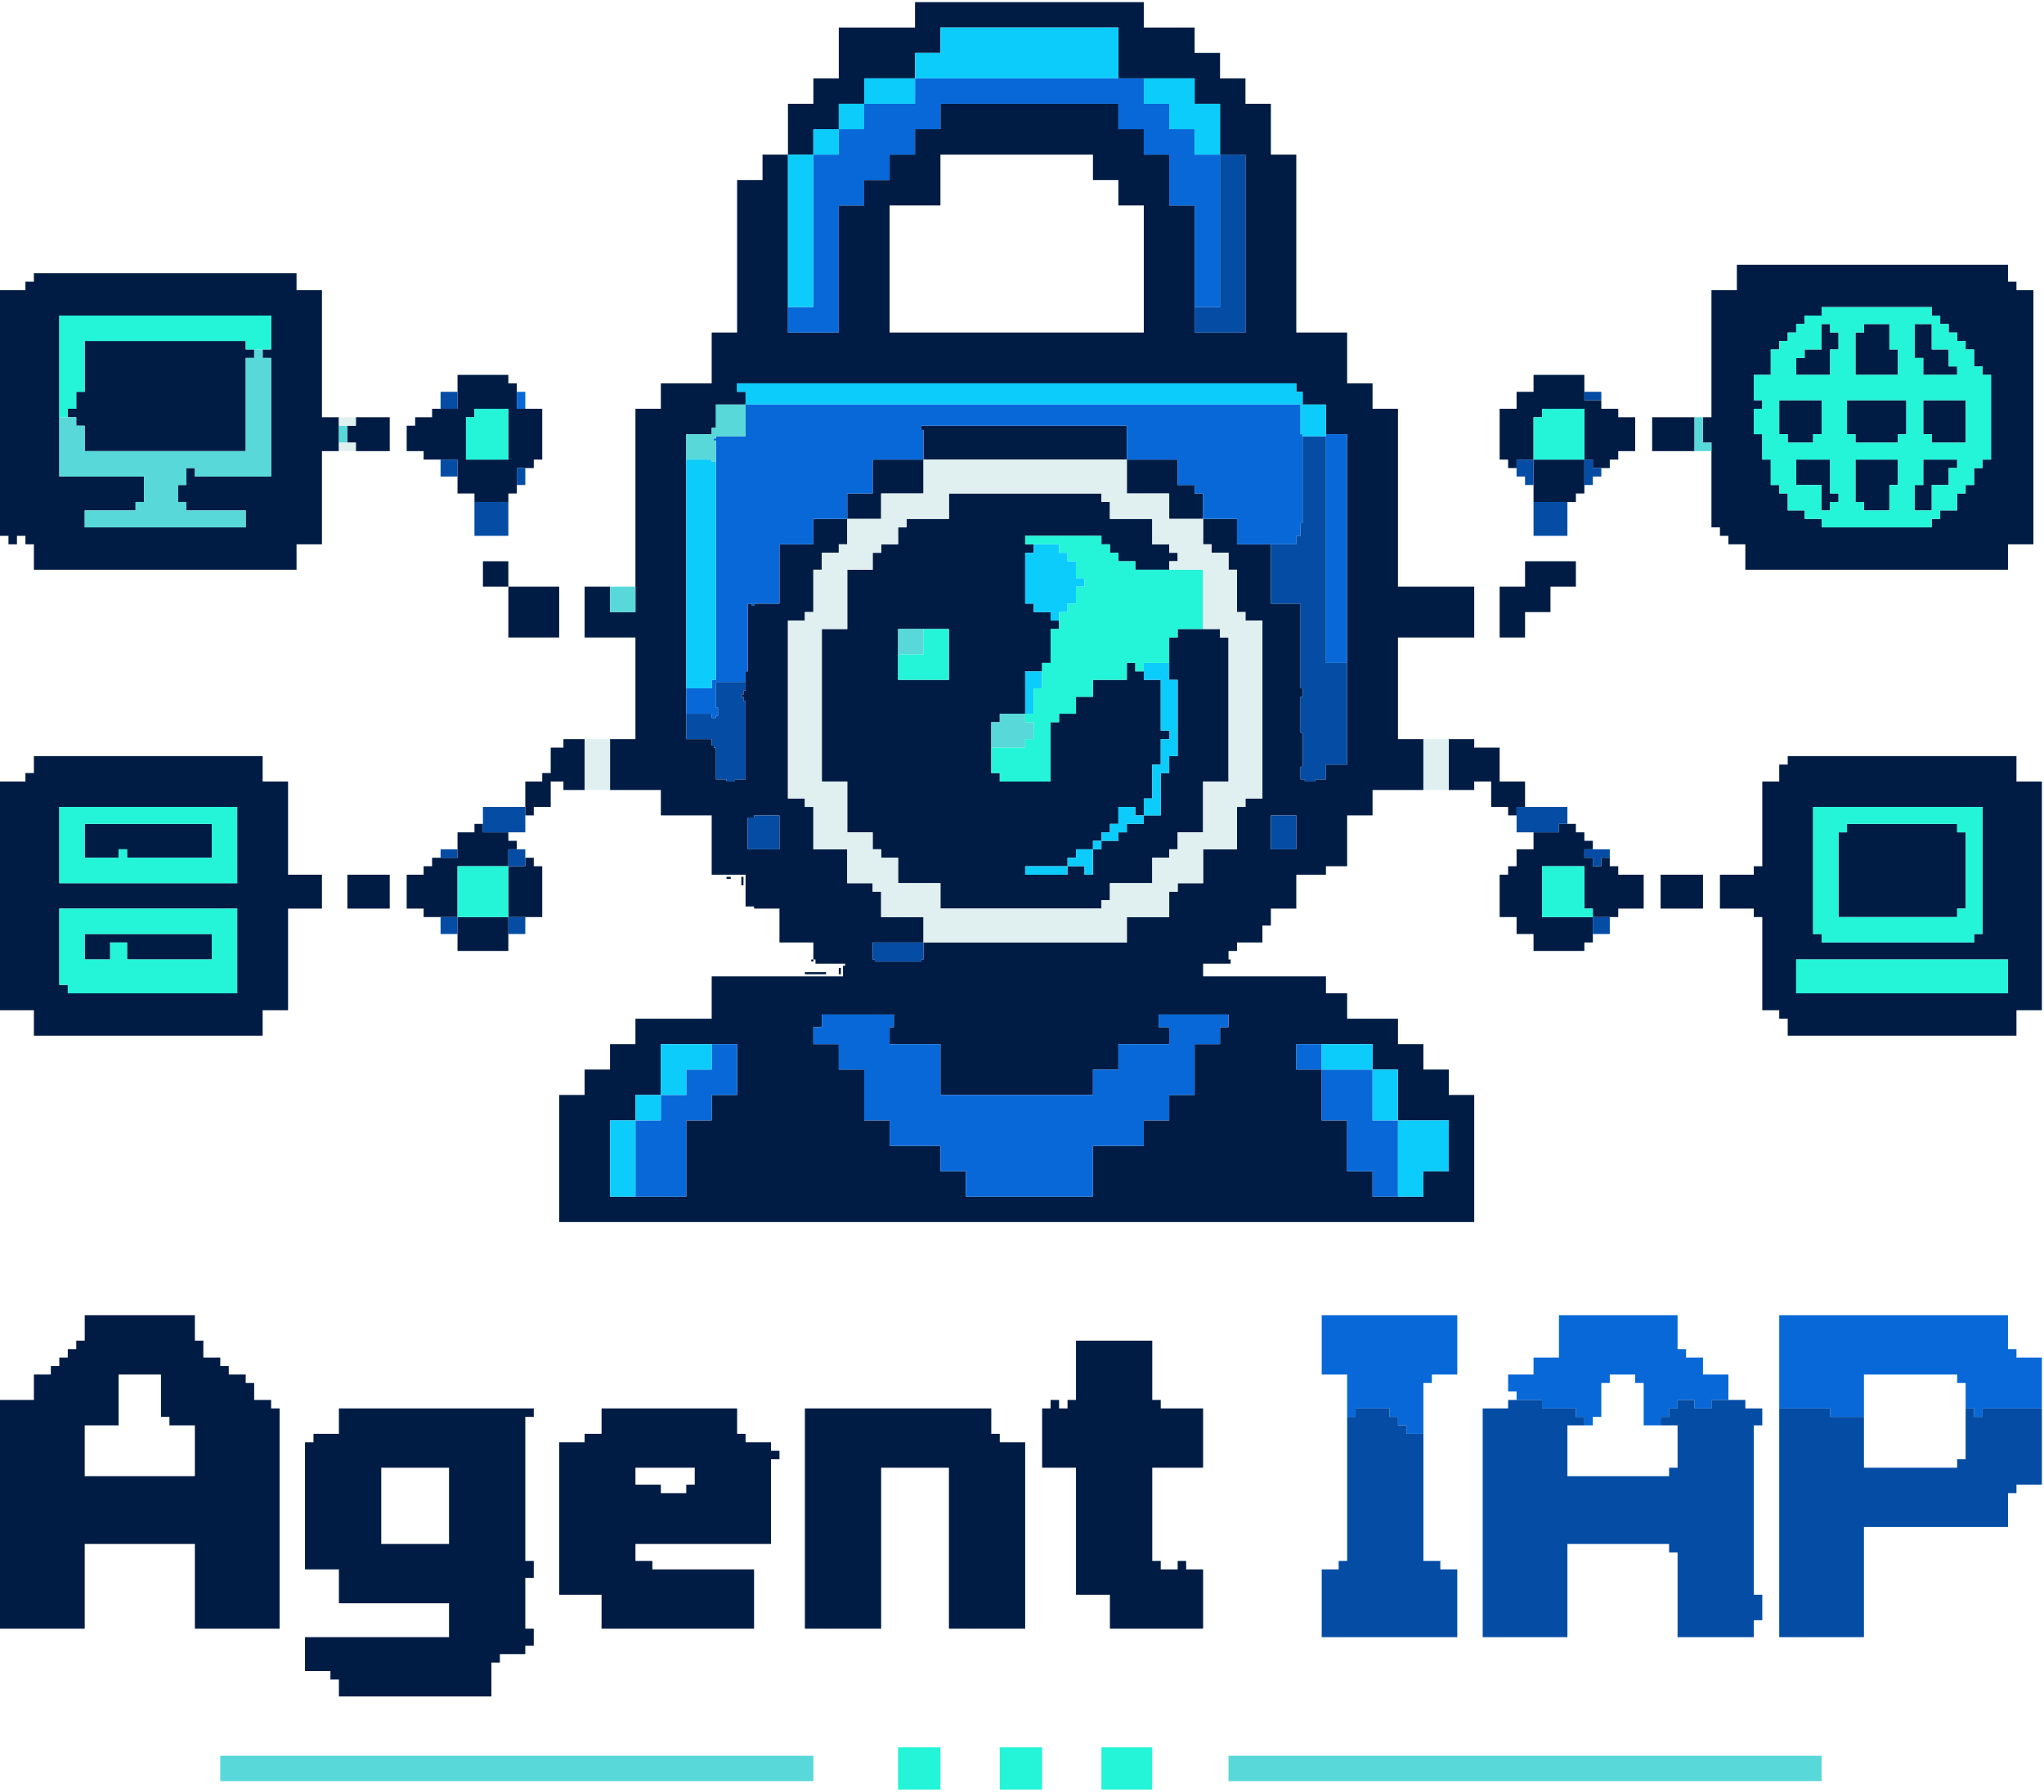
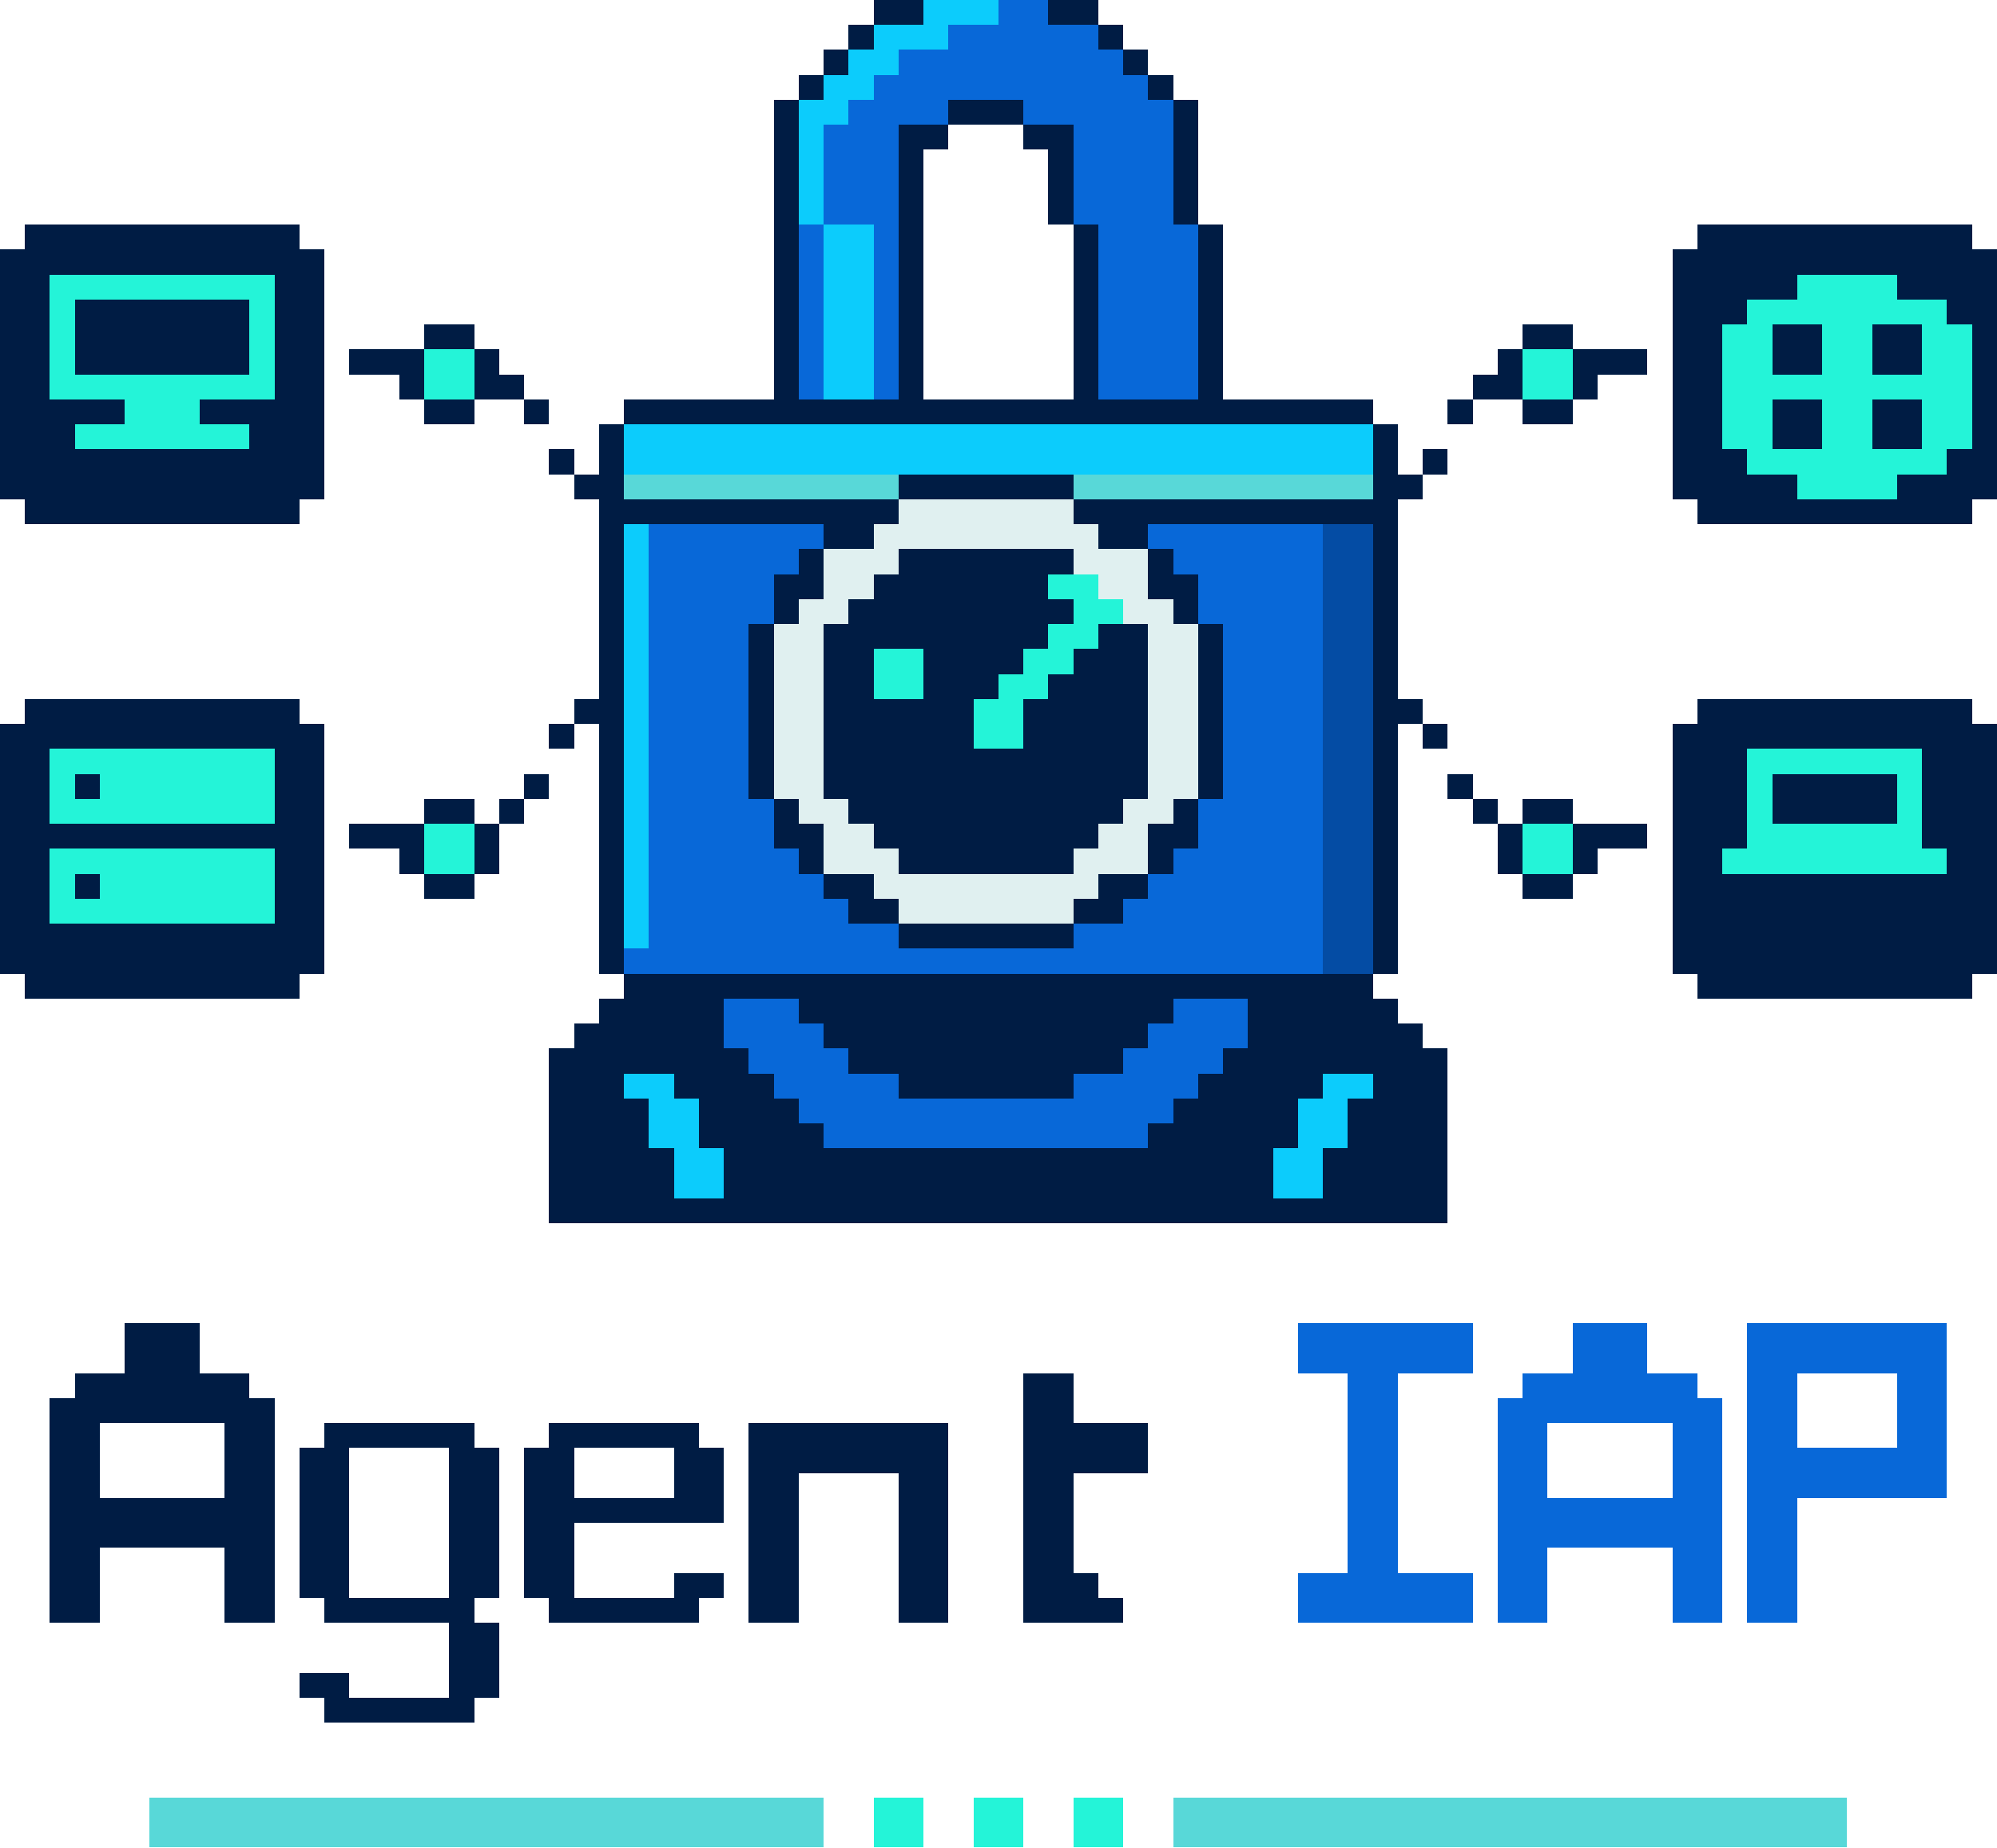
- <svg xmlns="http://www.w3.org/2000/svg" viewBox="144 215 965 846" width="965" height="846">
-   <path fill="#001c44" fill-rule="evenodd" d="M1048,368 L1048,384 L1052,384 L1052,392 L1068,392 L1068,388 L1064,388 L1064,380 L1056,380 L1056,368 L1048,368 Z M1024,368 L1024,372 L1020,372 L1020,392 L1040,392 L1040,380 L1036,380 L1036,368 L1024,368 Z M1004,368 L1004,380 L996,380 L996,384 L992,384 L992,392 L1008,392 L1008,380 L1012,380 L1012,372 L1008,372 L1008,368 L1004,368 Z M984,404 L984,420 L988,420 L988,424 L1000,424 L1000,420 L1004,420 L1004,404 L984,404 Z M1016,404 L1016,420 L1020,420 L1020,424 L1040,424 L1040,420 L1044,420 L1044,404 L1016,404 Z M1052,404 L1052,420 L1056,420 L1056,424 L1072,424 L1072,404 L1052,404 Z M184,376 L184,400 L180,400 L180,408 L176,408 L176,412 L180,412 L180,416 L184,416 L184,428 L260,428 L260,384 L264,384 L264,380 L260,380 L260,376 L184,376 Z M924,412 L924,428 L944,428 L944,412 L924,412 Z M312,412 L312,416 L308,416 L308,424 L312,424 L312,428 L328,428 L328,412 L312,412 Z M868,392 L868,400 L860,400 L860,408 L852,408 L852,432 L856,432 L856,436 L860,436 L860,432 L868,432 L868,452 L888,452 L888,448 L892,448 L892,432 L896,432 L896,436 L904,436 L904,432 L908,432 L908,428 L916,428 L916,412 L908,412 L908,408 L900,408 L900,404 L892,404 L892,392 L868,392 Z M872,408 L892,408 L892,432 L868,432 L868,412 L872,412 L872,408 Z M360,392 L360,408 L348,408 L348,412 L340,412 L340,416 L336,416 L336,428 L344,428 L344,432 L360,432 L360,448 L368,448 L368,452 L384,452 L384,448 L388,448 L388,436 L396,436 L396,432 L400,432 L400,408 L388,408 L388,396 L384,396 L384,392 L360,392 Z M368,408 L384,408 L384,432 L364,432 L364,412 L368,412 L368,408 Z M992,432 L992,444 L1004,444 L1004,456 L1008,456 L1008,452 L1012,452 L1012,448 L1008,448 L1008,432 L992,432 Z M1020,432 L1020,452 L1024,452 L1024,456 L1036,456 L1036,444 L1040,444 L1040,432 L1020,432 Z M1052,432 L1052,444 L1048,444 L1048,456 L1056,456 L1056,444 L1064,444 L1064,436 L1068,436 L1068,432 L1052,432 Z M160,344 L160,348 L156,348 L156,352 L144,352 L144,468 L148,468 L148,472 L152,472 L152,468 L156,468 L156,472 L160,472 L160,484 L284,484 L284,472 L296,472 L296,428 L304,428 L304,412 L296,412 L296,352 L284,352 L284,344 L160,344 Z M172,364 L272,364 L272,380 L268,380 L268,384 L272,384 L272,440 L236,440 L236,436 L232,436 L232,444 L228,444 L228,452 L232,452 L232,456 L260,456 L260,464 L184,464 L184,456 L208,456 L208,452 L212,452 L212,440 L172,440 L172,364 Z M964,340 L964,352 L952,352 L952,412 L948,412 L948,424 L952,424 L952,464 L956,464 L956,468 L960,468 L960,472 L968,472 L968,484 L1092,484 L1092,472 L1104,472 L1104,352 L1096,352 L1096,348 L1092,348 L1092,340 L964,340 Z M1004,360 L1056,360 L1056,364 L1060,364 L1060,368 L1064,368 L1064,372 L1068,372 L1068,376 L1072,376 L1072,380 L1076,380 L1076,388 L1080,388 L1080,392 L1084,392 L1084,432 L1080,432 L1080,436 L1076,436 L1076,444 L1072,444 L1072,448 L1068,448 L1068,456 L1060,456 L1060,460 L1056,460 L1056,464 L1004,464 L1004,460 L996,460 L996,456 L988,456 L988,448 L984,448 L984,444 L980,444 L980,432 L976,432 L976,420 L972,420 L972,408 L976,408 L976,404 L972,404 L972,392 L980,392 L980,380 L984,380 L984,376 L988,376 L988,372 L992,372 L992,368 L996,368 L996,364 L1004,364 L1004,360 Z M372,480 L372,492 L384,492 L384,516 L408,516 L408,492 L384,492 L384,480 L372,480 Z M864,480 L864,492 L852,492 L852,516 L864,516 L864,504 L876,504 L876,492 L888,492 L888,480 L864,480 Z M828,564 L828,588 L840,588 L840,584 L848,584 L848,596 L856,596 L856,600 L860,600 L860,596 L864,596 L864,584 L852,584 L852,568 L840,568 L840,564 L828,564 Z M410,564 L410,568 L404,568 L404,580 L400,580 L400,584 L392,584 L392,600 L396,600 L396,596 L404,596 L404,584 L410,584 L410,588 L420,588 L420,564 L410,564 Z M184,604 L184,620 L200,620 L200,616 L204,616 L204,620 L244,620 L244,604 L184,604 Z M487,629 L487,630 L489,630 L489,629 L487,629 Z M494,629 L494,633 L495,633 L495,629 L494,629 Z M592,448 L592,460 L572,460 L572,464 L568,464 L568,472 L560,472 L560,476 L556,476 L556,484 L544,484 L544,512 L532,512 L532,584 L544,584 L544,608 L556,608 L556,616 L560,616 L560,620 L568,620 L568,632 L588,632 L588,644 L664,644 L664,640 L668,640 L668,632 L688,632 L688,620 L696,620 L696,616 L700,616 L700,608 L712,608 L712,584 L724,584 L724,516 L720,516 L720,512 L700,512 L700,516 L696,516 L696,536 L700,536 L700,572 L696,572 L696,580 L692,580 L692,600 L684,600 L684,592 L688,592 L688,576 L692,576 L692,564 L696,564 L696,560 L692,560 L692,536 L684,536 L684,532 L680,532 L680,528 L676,528 L676,536 L660,536 L660,544 L652,544 L652,552 L644,552 L644,556 L640,556 L640,584 L616,584 L616,580 L612,580 L612,556 L616,556 L616,552 L628,552 L628,532 L636,532 L636,528 L640,528 L640,512 L644,512 L644,508 L640,508 L640,504 L632,504 L632,500 L628,500 L628,476 L632,476 L632,472 L628,472 L628,468 L664,468 L664,472 L668,472 L668,476 L672,476 L672,480 L680,480 L680,484 L696,484 L696,480 L700,480 L700,476 L696,476 L696,472 L688,472 L688,460 L668,460 L668,452 L664,452 L664,448 L592,448 Z M568,512 L592,512 L592,536 L568,536 L568,512 Z M672,596 L680,596 L680,600 L684,600 L684,604 L676,604 L676,608 L672,608 L672,612 L664,612 L664,608 L668,608 L668,604 L672,604 L672,596 Z M660,612 L664,612 L664,616 L660,616 L660,612 Z M652,616 L660,616 L660,628 L656,628 L656,624 L648,624 L648,620 L652,620 L652,616 Z M628,624 L648,624 L648,628 L628,628 L628,624 Z M308,628 L308,644 L328,644 L328,628 L308,628 Z M928,628 L928,644 L948,644 L948,628 L928,628 Z M1016,604 L1016,608 L1012,608 L1012,648 L1068,648 L1068,644 L1072,644 L1072,608 L1068,608 L1068,604 L1016,604 Z M368,604 L368,608 L360,608 L360,620 L348,620 L348,624 L344,624 L344,628 L336,628 L336,644 L344,644 L344,648 L360,648 L360,664 L384,664 L384,648 L400,648 L400,624 L396,624 L396,620 L392,620 L392,624 L384,624 L384,616 L388,616 L388,612 L384,612 L384,608 L372,608 L372,604 L368,604 Z M360,624 L384,624 L384,648 L360,648 L360,624 Z M880,604 L880,608 L868,608 L868,616 L860,616 L860,624 L856,624 L856,628 L852,628 L852,648 L860,648 L860,656 L868,656 L868,664 L892,664 L892,660 L896,660 L896,648 L908,648 L908,644 L920,644 L920,628 L908,628 L908,624 L904,624 L904,620 L900,620 L900,624 L896,624 L896,620 L892,620 L892,616 L896,616 L896,612 L892,612 L892,608 L888,608 L888,604 L880,604 Z M872,624 L892,624 L892,644 L896,644 L896,648 L872,648 L872,624 Z M184,656 L184,668 L196,668 L196,660 L204,660 L204,668 L244,668 L244,656 L184,656 Z M540,672 L540,675 L541,675 L541,672 L540,672 Z M524,674 L524,675 L534,675 L534,674 L524,674 Z M160,572 L160,580 L156,580 L156,584 L144,584 L144,692 L160,692 L160,704 L268,704 L268,692 L280,692 L280,644 L296,644 L296,628 L280,628 L280,584 L268,584 L268,572 L160,572 Z M172,596 L256,596 L256,632 L172,632 L172,596 Z M172,644 L256,644 L256,684 L176,684 L176,680 L172,680 L172,644 Z M988,572 L988,576 L984,576 L984,584 L976,584 L976,624 L972,624 L972,628 L956,628 L956,644 L972,644 L972,648 L976,648 L976,692 L984,692 L984,696 L988,696 L988,704 L1096,704 L1096,692 L1108,692 L1108,584 L1096,584 L1096,572 L988,572 Z M1000,596 L1080,596 L1080,656 L1076,656 L1076,660 L1004,660 L1004,656 L1000,656 L1000,596 Z M992,668 L1092,668 L1092,684 L992,684 L992,668 Z M576,216 L576,228 L540,228 L540,252 L528,252 L528,264 L516,264 L516,288 L504,288 L504,300 L492,300 L492,372 L480,372 L480,396 L456,396 L456,408 L444,408 L444,504 L432,504 L432,492 L420,492 L420,516 L444,516 L444,564 L432,564 L432,588 L456,588 L456,600 L480,600 L480,628 L496,628 L496,643 L500,643 L500,644 L512,644 L512,660 L528,660 L528,668 L527,668 L527,669 L528,669 L528,668 L529,668 L529,670 L543,670 L543,671 L542,671 L542,676 L480,676 L480,696 L444,696 L444,708 L432,708 L432,720 L420,720 L420,732 L408,732 L408,792 L840,792 L840,732 L828,732 L828,720 L816,720 L816,708 L804,708 L804,696 L780,696 L780,684 L770,684 L770,676 L712,676 L712,670 L725,670 L725,668 L724,668 L724,664 L728,664 L728,660 L740,660 L740,652 L744,652 L744,644 L756,644 L756,628 L770,628 L770,624 L780,624 L780,600 L792,600 L792,588 L816,588 L816,564 L804,564 L804,516 L840,516 L840,492 L804,492 L804,408 L792,408 L792,396 L780,396 L780,372 L756,372 L756,288 L744,288 L744,264 L732,264 L732,252 L720,252 L720,240 L708,240 L708,228 L684,228 L684,216 L576,216 Z M588,228 L672,228 L672,252 L708,252 L708,264 L720,264 L720,288 L732,288 L732,372 L708,372 L708,312 L696,312 L696,288 L684,288 L684,276 L672,276 L672,264 L588,264 L588,276 L576,276 L576,288 L564,288 L564,300 L552,300 L552,312 L540,312 L540,372 L516,372 L516,288 L528,288 L528,276 L540,276 L540,264 L552,264 L552,252 L576,252 L576,240 L588,240 L588,228 Z M588,288 L660,288 L660,300 L672,300 L672,312 L684,312 L684,372 L564,372 L564,312 L588,312 L588,288 Z M492,396 L756,396 L756,400 L759,400 L759,406 L770,406 L770,420 L780,420 L780,576 L770,576 L770,583 L765,583 L765,584 L760,584 L760,583 L758,583 L758,577 L759,577 L759,561 L758,561 L758,544 L759,544 L759,540 L758,540 L758,500 L744,500 L744,472 L728,472 L728,460 L712,460 L712,448 L708,448 L708,444 L700,444 L700,432 L676,432 L676,416 L579,416 L579,418 L580,418 L580,432 L556,432 L556,448 L544,448 L544,460 L528,460 L528,472 L512,472 L512,500 L500,500 L500,501 L499,501 L499,500 L497,500 L497,532 L496,532 L496,541 L495,541 L495,543 L494,543 L494,544 L495,544 L495,546 L496,546 L496,583 L491,583 L491,584 L487,584 L487,583 L482,583 L482,568 L481,568 L481,567 L480,567 L480,564 L468,564 L468,420 L480,420 L480,417 L482,417 L482,406 L496,406 L496,400 L492,400 L492,396 Z M580,432 L676,432 L676,448 L696,448 L696,460 L712,460 L712,472 L716,472 L716,476 L724,476 L724,484 L728,484 L728,504 L732,504 L732,508 L740,508 L740,592 L732,592 L732,596 L728,596 L728,616 L712,616 L712,632 L700,632 L700,636 L696,636 L696,648 L676,648 L676,660 L580,660 L580,648 L560,648 L560,636 L556,636 L556,632 L544,632 L544,616 L528,616 L528,596 L524,596 L524,592 L516,592 L516,508 L524,508 L524,504 L528,504 L528,484 L532,484 L532,476 L540,476 L540,472 L544,472 L544,460 L560,460 L560,448 L580,448 L580,432 Z M500,600 L512,600 L512,616 L497,616 L497,601 L500,601 L500,600 Z M744,600 L756,600 L756,616 L744,616 L744,600 Z M556,660 L580,660 L580,668 L579,668 L579,669 L557,669 L557,668 L556,668 L556,660 Z M532,694 L566,694 L566,700 L564,700 L564,708 L588,708 L588,732 L660,732 L660,720 L672,720 L672,708 L696,708 L696,700 L691,700 L691,694 L724,694 L724,700 L720,700 L720,708 L708,708 L708,732 L696,732 L696,744 L684,744 L684,756 L660,756 L660,780 L600,780 L600,768 L588,768 L588,756 L564,756 L564,744 L552,744 L552,720 L540,720 L540,708 L528,708 L528,700 L532,700 L532,694 Z M456,708 L492,708 L492,732 L480,732 L480,744 L468,744 L468,780 L432,780 L432,744 L444,744 L444,732 L456,732 L456,708 Z M756,708 L792,708 L792,720 L804,720 L804,744 L828,744 L828,768 L816,768 L816,780 L792,780 L792,768 L780,768 L780,744 L768,744 L768,720 L756,720 L756,708 Z M184,836 L184,848 L180,848 L180,852 L176,852 L176,856 L172,856 L172,860 L168,860 L168,864 L160,864 L160,876 L144,876 L144,984 L184,984 L184,944 L236,944 L236,984 L276,984 L276,880 L272,880 L272,876 L264,876 L264,868 L260,868 L260,864 L252,864 L252,860 L248,860 L248,856 L240,856 L240,848 L236,848 L236,836 L184,836 Z M200,864 L220,864 L220,884 L224,884 L224,888 L236,888 L236,912 L184,912 L184,888 L200,888 L200,864 Z M524,880 L524,984 L560,984 L560,908 L592,908 L592,984 L628,984 L628,896 L616,896 L616,892 L612,892 L612,880 L524,880 Z M652,848 L652,876 L648,876 L648,880 L644,880 L644,876 L640,876 L640,880 L636,880 L636,908 L652,908 L652,968 L668,968 L668,984 L712,984 L712,956 L704,956 L704,952 L700,952 L700,956 L692,956 L692,952 L688,952 L688,908 L712,908 L712,880 L692,880 L692,876 L688,876 L688,848 L652,848 Z M428,880 L428,892 L420,892 L420,896 L408,896 L408,968 L428,968 L428,984 L500,984 L500,956 L452,956 L452,952 L444,952 L444,944 L508,944 L508,904 L512,904 L512,900 L508,900 L508,896 L496,896 L496,892 L492,892 L492,880 L428,880 Z M444,908 L472,908 L472,916 L468,916 L468,920 L456,920 L456,916 L444,916 L444,908 Z M304,880 L304,892 L292,892 L292,896 L288,896 L288,956 L304,956 L304,972 L356,972 L356,988 L288,988 L288,1004 L300,1004 L300,1008 L304,1008 L304,1016 L376,1016 L376,1000 L380,1000 L380,996 L392,996 L392,992 L396,992 L396,984 L392,984 L392,960 L396,960 L396,952 L392,952 L392,884 L396,884 L396,880 L304,880 Z M324,908 L356,908 L356,944 L324,944 L324,908 Z" />
-   <path fill="#0868d8" fill-rule="evenodd" d="M576,252 L576,264 L552,264 L552,276 L540,276 L540,288 L528,288 L528,360 L516,360 L516,372 L540,372 L540,312 L552,312 L552,300 L564,300 L564,288 L576,288 L576,276 L588,276 L588,264 L672,264 L672,276 L684,276 L684,288 L696,288 L696,312 L708,312 L708,360 L720,360 L720,288 L708,288 L708,276 L696,276 L696,264 L684,264 L684,252 L576,252 Z M388,400 L388,408 L392,408 L392,400 L388,400 Z M770,420 L770,528 L780,528 L780,420 L770,420 Z M496,406 L496,421 L482,421 L482,422 L481,422 L481,423 L482,423 L482,536 L480,536 L480,540 L468,540 L468,552 L480,552 L480,554 L482,554 L482,553 L483,553 L483,549 L482,549 L482,537 L496,537 L496,532 L497,532 L497,500 L499,500 L499,501 L500,501 L500,500 L512,500 L512,472 L528,472 L528,460 L544,460 L544,448 L556,448 L556,432 L580,432 L580,418 L579,418 L579,416 L676,416 L676,432 L700,432 L700,444 L708,444 L708,448 L712,448 L712,460 L728,460 L728,472 L756,472 L756,468 L758,468 L758,462 L759,462 L759,420 L758,420 L758,406 L496,406 Z M532,694 L532,700 L528,700 L528,708 L540,708 L540,720 L552,720 L552,744 L564,744 L564,756 L588,756 L588,768 L600,768 L600,780 L660,780 L660,756 L684,756 L684,744 L696,744 L696,732 L708,732 L708,708 L720,708 L720,700 L724,700 L724,694 L691,694 L691,700 L696,700 L696,708 L672,708 L672,720 L660,720 L660,732 L588,732 L588,708 L564,708 L564,700 L566,700 L566,694 L532,694 Z M756,708 L756,720 L768,720 L768,744 L780,744 L780,768 L792,768 L792,780 L804,780 L804,744 L792,744 L792,720 L768,720 L768,708 L756,708 Z M480,708 L480,720 L468,720 L468,732 L456,732 L456,744 L444,744 L444,780 L468,780 L468,744 L480,744 L480,732 L492,732 L492,708 L480,708 Z M984,836 L984,880 L1008,880 L1008,884 L1024,884 L1024,864 L1068,864 L1068,868 L1072,868 L1072,880 L1076,880 L1076,884 L1080,884 L1080,880 L1108,880 L1108,856 L1096,856 L1096,852 L1092,852 L1092,836 L984,836 Z M880,836 L880,856 L868,856 L868,864 L856,864 L856,872 L860,872 L860,876 L872,876 L872,880 L888,880 L888,884 L892,884 L892,888 L896,888 L896,884 L900,884 L900,868 L904,868 L904,864 L916,864 L916,868 L920,868 L920,888 L928,888 L928,884 L932,884 L932,880 L936,880 L936,876 L944,876 L944,880 L952,880 L952,876 L960,876 L960,864 L948,864 L948,856 L940,856 L940,852 L936,852 L936,836 L880,836 Z M768,836 L768,864 L780,864 L780,884 L784,884 L784,880 L800,880 L800,884 L804,884 L804,888 L808,888 L808,892 L816,892 L816,868 L820,868 L820,864 L832,864 L832,836 L768,836 Z" />
-   <path fill="#044ca4" fill-rule="evenodd" d="M720,288 L720,360 L708,360 L708,372 L732,372 L732,288 L720,288 Z M892,400 L892,404 L900,404 L900,400 L892,400 Z M352,400 L352,408 L360,408 L360,400 L352,400 Z M352,432 L352,440 L360,440 L360,432 L352,432 Z M860,432 L860,440 L864,440 L864,444 L868,444 L868,432 L860,432 Z M892,432 L892,444 L896,444 L896,440 L900,440 L900,436 L896,436 L896,432 L892,432 Z M388,436 L388,444 L392,444 L392,436 L388,436 Z M368,452 L368,468 L384,468 L384,452 L368,452 Z M868,452 L868,468 L884,468 L884,452 L868,452 Z M759,421 L759,462 L758,462 L758,468 L756,468 L756,472 L744,472 L744,500 L758,500 L758,540 L759,540 L759,544 L758,544 L758,561 L759,561 L759,577 L758,577 L758,583 L760,583 L760,584 L765,584 L765,583 L770,583 L770,576 L780,576 L780,528 L770,528 L770,421 L759,421 Z M482,537 L482,549 L483,549 L483,553 L482,553 L482,554 L480,554 L480,552 L468,552 L468,564 L480,564 L480,567 L481,567 L481,568 L482,568 L482,583 L487,583 L487,584 L491,584 L491,583 L496,583 L496,546 L495,546 L495,544 L494,544 L494,543 L495,543 L495,541 L496,541 L496,537 L482,537 Z M372,596 L372,608 L392,608 L392,596 L372,596 Z M860,596 L860,608 L880,608 L880,604 L884,604 L884,596 L860,596 Z M744,600 L744,616 L756,616 L756,600 L744,600 Z M500,600 L500,601 L497,601 L497,616 L512,616 L512,600 L500,600 Z M352,616 L352,620 L360,620 L360,616 L352,616 Z M384,616 L384,624 L392,624 L392,616 L384,616 Z M892,616 L892,620 L896,620 L896,624 L900,624 L900,620 L904,620 L904,616 L892,616 Z M352,648 L352,656 L360,656 L360,648 L352,648 Z M384,648 L384,656 L392,656 L392,648 L384,648 Z M896,648 L896,656 L904,656 L904,648 L896,648 Z M556,660 L556,668 L557,668 L557,669 L579,669 L579,668 L580,668 L580,660 L556,660 Z M856,876 L856,880 L844,880 L844,988 L884,988 L884,944 L932,944 L932,948 L936,948 L936,988 L972,988 L972,980 L976,980 L976,968 L972,968 L972,888 L976,888 L976,880 L968,880 L968,876 L952,876 L952,880 L944,880 L944,876 L936,876 L936,880 L932,880 L932,884 L928,884 L928,888 L936,888 L936,908 L932,908 L932,912 L884,912 L884,888 L892,888 L892,884 L888,884 L888,880 L872,880 L872,876 L856,876 Z M984,880 L984,988 L1024,988 L1024,936 L1092,936 L1092,920 L1096,920 L1096,916 L1108,916 L1108,880 L1080,880 L1080,884 L1076,884 L1076,880 L1072,880 L1072,904 L1068,904 L1068,908 L1024,908 L1024,884 L1008,884 L1008,880 L984,880 Z M784,880 L784,884 L780,884 L780,952 L776,952 L776,956 L768,956 L768,988 L832,988 L832,956 L824,956 L824,952 L816,952 L816,892 L808,892 L808,888 L804,888 L804,884 L800,884 L800,880 L784,880 Z" />
-   <path fill="#58d8d8" fill-rule="evenodd" d="M304,416 L304,424 L308,424 L308,416 L304,416 Z M944,412 L944,428 L952,428 L952,424 L948,424 L948,412 L944,412 Z M482,406 L482,417 L480,417 L480,420 L468,420 L468,432 L480,432 L480,433 L482,433 L482,423 L481,423 L481,422 L482,422 L482,421 L496,421 L496,406 L482,406 Z M264,380 L264,384 L260,384 L260,428 L184,428 L184,416 L180,416 L180,412 L172,412 L172,440 L212,440 L212,452 L208,452 L208,456 L184,456 L184,464 L260,464 L260,456 L232,456 L232,452 L228,452 L228,444 L232,444 L232,436 L236,436 L236,440 L272,440 L272,384 L268,384 L268,380 L264,380 Z M432,492 L432,504 L444,504 L444,492 L432,492 Z M568,512 L568,524 L580,524 L580,512 L568,512 Z M616,552 L616,556 L612,556 L612,568 L628,568 L628,564 L632,564 L632,556 L628,556 L628,552 L616,552 Z M248,1044 L248,1056 L528,1056 L528,1044 L248,1044 Z M724,1044 L724,1056 L1004,1056 L1004,1044 L724,1044 Z" />
-   <path fill="#0cccfc" fill-rule="evenodd" d="M684,252 L684,264 L696,264 L696,276 L708,276 L708,288 L720,288 L720,264 L708,264 L708,252 L684,252 Z M588,228 L588,240 L576,240 L576,252 L552,252 L552,264 L540,264 L540,276 L528,276 L528,288 L516,288 L516,360 L528,360 L528,288 L540,288 L540,276 L552,276 L552,264 L576,264 L576,252 L672,252 L672,228 L588,228 Z M492,396 L492,400 L496,400 L496,406 L758,406 L758,420 L759,420 L759,421 L770,421 L770,406 L759,406 L759,400 L756,400 L756,396 L492,396 Z M632,472 L632,476 L628,476 L628,500 L632,500 L632,504 L640,504 L640,508 L644,508 L644,504 L648,504 L648,500 L652,500 L652,492 L656,492 L656,488 L652,488 L652,480 L648,480 L648,476 L644,476 L644,472 L632,472 Z M468,432 L468,540 L480,540 L480,536 L482,536 L482,433 L480,433 L480,432 L468,432 Z M628,532 L628,552 L632,552 L632,540 L636,540 L636,532 L628,532 Z M684,528 L684,536 L692,536 L692,560 L696,560 L696,564 L692,564 L692,576 L688,576 L688,592 L684,592 L684,600 L680,600 L680,596 L672,596 L672,604 L668,604 L668,608 L664,608 L664,612 L660,612 L660,616 L652,616 L652,620 L648,620 L648,624 L628,624 L628,628 L648,628 L648,624 L656,624 L656,628 L660,628 L660,616 L664,616 L664,612 L672,612 L672,608 L676,608 L676,604 L684,604 L684,600 L692,600 L692,580 L696,580 L696,572 L700,572 L700,536 L696,536 L696,528 L684,528 Z M768,708 L768,720 L792,720 L792,744 L804,744 L804,780 L816,780 L816,768 L828,768 L828,744 L804,744 L804,720 L792,720 L792,708 L768,708 Z M456,708 L456,732 L444,732 L444,744 L432,744 L432,780 L444,780 L444,744 L456,744 L456,732 L468,732 L468,720 L480,720 L480,708 L456,708 Z" />
-   <path fill="#24f4d8" fill-rule="evenodd" d="M172,364 L172,412 L176,412 L176,408 L180,408 L180,400 L184,400 L184,376 L260,376 L260,380 L272,380 L272,364 L172,364 Z M368,408 L368,412 L364,412 L364,432 L384,432 L384,408 L368,408 Z M872,408 L872,412 L868,412 L868,432 L892,432 L892,408 L872,408 Z M1004,360 L1004,364 L996,364 L996,368 L992,368 L992,372 L988,372 L988,376 L984,376 L984,380 L980,380 L980,392 L972,392 L972,404 L976,404 L976,408 L972,408 L972,420 L976,420 L976,432 L980,432 L980,444 L984,444 L984,448 L988,448 L988,456 L996,456 L996,460 L1004,460 L1004,464 L1056,464 L1056,460 L1060,460 L1060,456 L1068,456 L1068,448 L1072,448 L1072,444 L1076,444 L1076,436 L1080,436 L1080,432 L1084,432 L1084,392 L1080,392 L1080,388 L1076,388 L1076,380 L1072,380 L1072,376 L1068,376 L1068,372 L1064,372 L1064,368 L1060,368 L1060,364 L1056,364 L1056,360 L1004,360 Z M1004,368 L1008,368 L1008,372 L1012,372 L1012,380 L1008,380 L1008,392 L992,392 L992,384 L996,384 L996,380 L1004,380 L1004,368 Z M1024,368 L1036,368 L1036,380 L1040,380 L1040,392 L1020,392 L1020,372 L1024,372 L1024,368 Z M1048,368 L1056,368 L1056,380 L1064,380 L1064,388 L1068,388 L1068,392 L1052,392 L1052,384 L1048,384 L1048,368 Z M984,404 L1004,404 L1004,420 L1000,420 L1000,424 L988,424 L988,420 L984,420 L984,404 Z M1016,404 L1044,404 L1044,420 L1040,420 L1040,424 L1020,424 L1020,420 L1016,420 L1016,404 Z M1052,404 L1072,404 L1072,424 L1056,424 L1056,420 L1052,420 L1052,404 Z M992,432 L1008,432 L1008,448 L1012,448 L1012,452 L1008,452 L1008,456 L1004,456 L1004,444 L992,444 L992,432 Z M1020,432 L1040,432 L1040,444 L1036,444 L1036,456 L1024,456 L1024,452 L1020,452 L1020,432 Z M1052,432 L1068,432 L1068,436 L1064,436 L1064,444 L1056,444 L1056,456 L1048,456 L1048,444 L1052,444 L1052,432 Z M580,512 L580,524 L568,524 L568,536 L592,536 L592,512 L580,512 Z M628,468 L628,472 L644,472 L644,476 L648,476 L648,480 L652,480 L652,488 L656,488 L656,492 L652,492 L652,500 L648,500 L648,504 L644,504 L644,512 L640,512 L640,528 L636,528 L636,540 L632,540 L632,552 L628,552 L628,556 L632,556 L632,564 L628,564 L628,568 L612,568 L612,580 L616,580 L616,584 L640,584 L640,556 L644,556 L644,552 L652,552 L652,544 L660,544 L660,536 L676,536 L676,528 L680,528 L680,532 L684,532 L684,528 L696,528 L696,516 L700,516 L700,512 L712,512 L712,484 L680,484 L680,480 L672,480 L672,476 L668,476 L668,472 L664,472 L664,468 L628,468 Z M172,596 L172,632 L256,632 L256,596 L172,596 Z M184,604 L244,604 L244,620 L204,620 L204,616 L200,616 L200,620 L184,620 L184,604 Z M360,624 L360,648 L384,648 L384,624 L360,624 Z M872,624 L872,648 L896,648 L896,644 L892,644 L892,624 L872,624 Z M1000,596 L1000,656 L1004,656 L1004,660 L1076,660 L1076,656 L1080,656 L1080,596 L1000,596 Z M1016,604 L1068,604 L1068,608 L1072,608 L1072,644 L1068,644 L1068,648 L1012,648 L1012,608 L1016,608 L1016,604 Z M172,644 L172,680 L176,680 L176,684 L256,684 L256,644 L172,644 Z M184,656 L244,656 L244,668 L204,668 L204,660 L196,660 L196,668 L184,668 L184,656 Z M992,668 L992,684 L1092,684 L1092,668 L992,668 Z M568,1040 L568,1060 L588,1060 L588,1040 L568,1040 Z M616,1040 L616,1060 L636,1060 L636,1040 L616,1040 Z M664,1040 L664,1060 L688,1060 L688,1040 L664,1040 Z" />
-   <path fill="#e0f0f0" fill-rule="evenodd" d="M304,412 L304,416 L312,416 L312,412 L304,412 Z M304,424 L304,428 L312,428 L312,424 L304,424 Z M420,564 L420,588 L432,588 L432,564 L420,564 Z M816,564 L816,588 L828,588 L828,564 L816,564 Z M580,432 L580,448 L560,448 L560,460 L544,460 L544,472 L540,472 L540,476 L532,476 L532,484 L528,484 L528,504 L524,504 L524,508 L516,508 L516,592 L524,592 L524,596 L528,596 L528,616 L544,616 L544,632 L556,632 L556,636 L560,636 L560,648 L580,648 L580,660 L676,660 L676,648 L696,648 L696,636 L700,636 L700,632 L712,632 L712,616 L728,616 L728,596 L732,596 L732,592 L740,592 L740,508 L732,508 L732,504 L728,504 L728,484 L724,484 L724,476 L716,476 L716,472 L712,472 L712,460 L696,460 L696,448 L676,448 L676,432 L580,432 Z M592,448 L664,448 L664,452 L668,452 L668,460 L688,460 L688,472 L696,472 L696,476 L700,476 L700,480 L696,480 L696,484 L712,484 L712,512 L720,512 L720,516 L724,516 L724,584 L712,584 L712,608 L700,608 L700,616 L696,616 L696,620 L688,620 L688,632 L668,632 L668,640 L664,640 L664,644 L588,644 L588,632 L568,632 L568,620 L560,620 L560,616 L556,616 L556,608 L544,608 L544,584 L532,584 L532,512 L544,512 L544,484 L556,484 L556,476 L560,476 L560,472 L568,472 L568,464 L572,464 L572,460 L592,460 L592,448 Z" />
+ <svg xmlns="http://www.w3.org/2000/svg" viewBox="0 0 80 74" shape-rendering="crispEdges">
+   <path fill="#0868d8" d="M40 0h2v4h-2zM38 1h2v3h-2zM42 1h2v4h-2zM36 2h2v3h-2zM44 2h1v14h-1zM35 3h1v13h-1zM45 3h1v13h-1zM34 4h1v5h-1zM41 4h1v1h-1zM46 4h1v12h-1zM33 5h1v4h-1zM43 5h1v4h-1zM32 9h1v7h-1zM47 9h1v7h-1zM26 21h7v1h-7zM46 21h7v1h-7zM26 22h6v1h-6zM47 22h6v1h-6zM26 23h5v2h-5zM48 23h5v2h-5zM26 25h4v14h-4zM49 25h4v14h-4zM30 32h1v7h-1zM48 32h1v7h-1zM31 34h1v5h-1zM47 34h1v5h-1zM32 35h1v4h-1zM46 35h1v4h-1zM33 36h1v3h-1zM45 36h1v3h-1zM34 37h2v2h-2zM43 37h2v2h-2zM25 38h1v1h-1zM36 38h7v1h-7zM29 40h3v2h-3zM47 40h3v2h-3zM32 41h1v4h-1zM46 41h1v4h-1zM30 42h2v1h-2zM33 42h1v4h-1zM45 42h1v4h-1zM47 42h2v1h-2zM31 43h1v1h-1zM34 43h2v3h-2zM43 43h2v3h-2zM47 43h1v1h-1zM36 44h7v2h-7zM52 53h7v2h-7zM63 53h3v4h-3zM70 53h8v2h-8zM54 55h2v10h-2zM61 55h2v2h-2zM66 55h2v2h-2zM70 55h2v10h-2zM76 55h2v5h-2zM60 56h1v9h-1zM68 56h1v9h-1zM61 57h1v8h-1zM67 57h1v8h-1zM72 58h4v2h-4zM62 60h5v2h-5zM52 63h2v2h-2zM56 63h3v2h-3z" />
+   <path fill="#24f4d8" d="M2 11h9v1h-9zM72 11h4v2h-4zM2 12h1v4h-1zM10 12h1v4h-1zM70 12h2v1h-2zM76 12h2v1h-2zM69 13h2v5h-2zM73 13h2v7h-2zM77 13h2v5h-2zM17 14h2v2h-2zM61 14h2v2h-2zM3 15h7v1h-7zM71 15h2v1h-2zM75 15h2v1h-2zM5 16h3v2h-3zM3 17h2v1h-2zM8 17h2v1h-2zM70 18h3v1h-3zM75 18h3v1h-3zM72 19h1v1h-1zM75 19h1v1h-1zM42 23h2v1h-2zM43 24h2v1h-2zM42 25h2v1h-2zM35 26h2v2h-2zM41 26h2v1h-2zM40 27h2v1h-2zM39 28h2v2h-2zM2 30h9v1h-9zM70 30h7v1h-7zM2 31h1v2h-1zM4 31h7v2h-7zM70 31h1v4h-1zM76 31h1v4h-1zM3 32h1v1h-1zM17 33h2v2h-2zM61 33h2v2h-2zM71 33h5v2h-5zM2 34h9v1h-9zM69 34h1v1h-1zM77 34h1v1h-1zM2 35h1v2h-1zM4 35h7v2h-7zM3 36h1v1h-1zM35 72h2v2h-2zM39 72h2v2h-2zM43 72h2v2h-2z" />
+   <path fill="#0cccfc" d="M37 0h3v1h-3zM35 1h3v1h-3zM34 2h2v1h-2zM33 3h2v1h-2zM32 4h2v1h-2zM32 5h1v4h-1zM33 9h2v7h-2zM25 17h30v2h-30zM25 21h1v17h-1zM25 43h2v1h-2zM53 43h2v1h-2zM26 44h2v2h-2zM52 44h2v2h-2zM27 46h2v2h-2zM51 46h2v2h-2z" />
+   <path fill="#e0f0f0" d="M36 20h7v2h-7zM35 21h1v2h-1zM43 21h1v2h-1zM33 22h2v2h-2zM44 22h2v2h-2zM32 24h2v1h-2zM45 24h2v1h-2zM31 25h2v7h-2zM46 25h2v7h-2zM32 32h2v1h-2zM45 32h2v1h-2zM33 33h2v2h-2zM44 33h2v2h-2zM35 34h1v2h-1zM43 34h1v2h-1zM36 35h7v2h-7z" />
+   <path fill="#044ca4" d="M53 21h2v18h-2z" />
+   <path fill="#001c44" d="M35 0h2v1h-2zM42 0h2v1h-2zM34 1h1v1h-1zM44 1h1v1h-1zM33 2h1v1h-1zM45 2h1v1h-1zM32 3h1v1h-1zM46 3h1v1h-1zM31 4h1v13h-1zM38 4h3v1h-3zM47 4h1v5h-1zM36 5h2v1h-2zM41 5h2v1h-2zM36 6h1v11h-1zM42 6h1v3h-1zM1 9h11v2h-11zM43 9h1v8h-1zM48 9h1v8h-1zM68 9h11v2h-11zM0 10h1v10h-1zM12 10h1v10h-1zM67 10h1v10h-1zM79 10h1v10h-1zM1 11h1v10h-1zM11 11h1v10h-1zM68 11h4v1h-4zM76 11h3v1h-3zM3 12h7v3h-7zM68 12h2v1h-2zM78 12h1v1h-1zM17 13h2v1h-2zM61 13h2v1h-2zM68 13h1v8h-1zM71 13h2v2h-2zM75 13h2v2h-2zM14 14h3v1h-3zM19 14h1v2h-1zM60 14h1v2h-1zM63 14h3v1h-3zM16 15h1v1h-1zM20 15h1v1h-1zM59 15h1v1h-1zM63 15h1v1h-1zM2 16h3v1h-3zM8 16h3v1h-3zM17 16h2v1h-2zM21 16h1v1h-1zM25 16h6v1h-6zM32 16h4v1h-4zM37 16h6v1h-6zM44 16h4v1h-4zM49 16h6v1h-6zM58 16h1v1h-1zM61 16h2v1h-2zM71 16h2v2h-2zM75 16h2v2h-2zM2 17h1v4h-1zM10 17h1v4h-1zM24 17h1v22h-1zM55 17h1v22h-1zM3 18h7v3h-7zM22 18h1v1h-1zM57 18h1v1h-1zM69 18h1v3h-1zM78 18h1v3h-1zM23 19h1v1h-1zM36 19h7v1h-7zM56 19h1v1h-1zM70 19h2v2h-2zM76 19h2v2h-2zM25 20h11v1h-11zM43 20h12v1h-12zM72 20h4v1h-4zM33 21h2v1h-2zM44 21h2v1h-2zM32 22h1v2h-1zM36 22h7v1h-7zM46 22h1v2h-1zM31 23h1v2h-1zM35 23h7v3h-7zM47 23h1v2h-1zM34 24h1v9h-1zM42 24h1v1h-1zM30 25h1v7h-1zM33 25h1v7h-1zM44 25h2v7h-2zM48 25h1v7h-1zM37 26h4v1h-4zM43 26h1v8h-1zM37 27h3v1h-3zM42 27h1v8h-1zM1 28h11v2h-11zM23 28h1v1h-1zM35 28h4v6h-4zM41 28h1v7h-1zM56 28h1v1h-1zM68 28h11v2h-11zM0 29h1v10h-1zM12 29h1v10h-1zM22 29h1v1h-1zM57 29h1v1h-1zM67 29h1v10h-1zM79 29h1v10h-1zM1 30h1v10h-1zM11 30h1v10h-1zM39 30h2v5h-2zM68 30h2v4h-2zM77 30h2v4h-2zM3 31h1v1h-1zM21 31h1v1h-1zM58 31h1v1h-1zM71 31h5v2h-5zM17 32h2v1h-2zM20 32h1v1h-1zM31 32h1v2h-1zM44 32h1v1h-1zM47 32h1v2h-1zM59 32h1v1h-1zM61 32h2v1h-2zM2 33h9v1h-9zM14 33h3v1h-3zM19 33h1v2h-1zM32 33h1v2h-1zM46 33h1v2h-1zM60 33h1v2h-1zM63 33h3v1h-3zM16 34h1v1h-1zM36 34h3v1h-3zM63 34h1v1h-1zM68 34h1v6h-1zM78 34h1v6h-1zM3 35h1v1h-1zM17 35h2v1h-2zM33 35h2v1h-2zM44 35h2v1h-2zM61 35h2v1h-2zM69 35h9v5h-9zM34 36h2v1h-2zM43 36h2v1h-2zM2 37h9v3h-9zM36 37h7v1h-7zM25 39h30v1h-30zM24 40h5v3h-5zM32 40h15v1h-15zM50 40h6v3h-6zM23 41h1v8h-1zM33 41h13v1h-13zM56 41h1v8h-1zM22 42h1v7h-1zM29 42h1v7h-1zM34 42h11v1h-11zM49 42h1v7h-1zM57 42h1v7h-1zM24 43h1v6h-1zM27 43h2v1h-2zM30 43h1v6h-1zM36 43h7v1h-7zM48 43h1v6h-1zM50 43h3v1h-3zM55 43h1v6h-1zM25 44h1v5h-1zM28 44h1v2h-1zM31 44h1v5h-1zM47 44h1v5h-1zM50 44h2v2h-2zM54 44h1v5h-1zM32 45h1v4h-1zM46 45h1v4h-1zM26 46h1v3h-1zM33 46h13v3h-13zM50 46h1v3h-1zM53 46h1v3h-1zM27 48h2v1h-2zM51 48h2v1h-2zM5 53h3v4h-3zM3 55h2v2h-2zM8 55h2v2h-2zM41 55h2v10h-2zM2 56h1v9h-1zM10 56h1v9h-1zM3 57h1v8h-1zM9 57h1v8h-1zM13 57h6v1h-6zM22 57h6v1h-6zM30 57h8v2h-8zM43 57h3v2h-3zM12 58h2v6h-2zM18 58h2v6h-2zM21 58h2v6h-2zM27 58h2v3h-2zM30 59h2v6h-2zM36 59h2v6h-2zM4 60h5v2h-5zM23 60h4v1h-4zM27 63h2v1h-2zM43 63h1v2h-1zM13 64h6v1h-6zM22 64h6v1h-6zM44 64h1v1h-1zM18 65h2v3h-2zM12 67h2v1h-2zM13 68h6v1h-6z" />
+   <path fill="#58d8d8" d="M25 19h11v1h-11zM43 19h12v1h-12zM6 72h27v2h-27zM47 72h27v2h-27z" />
</svg>
